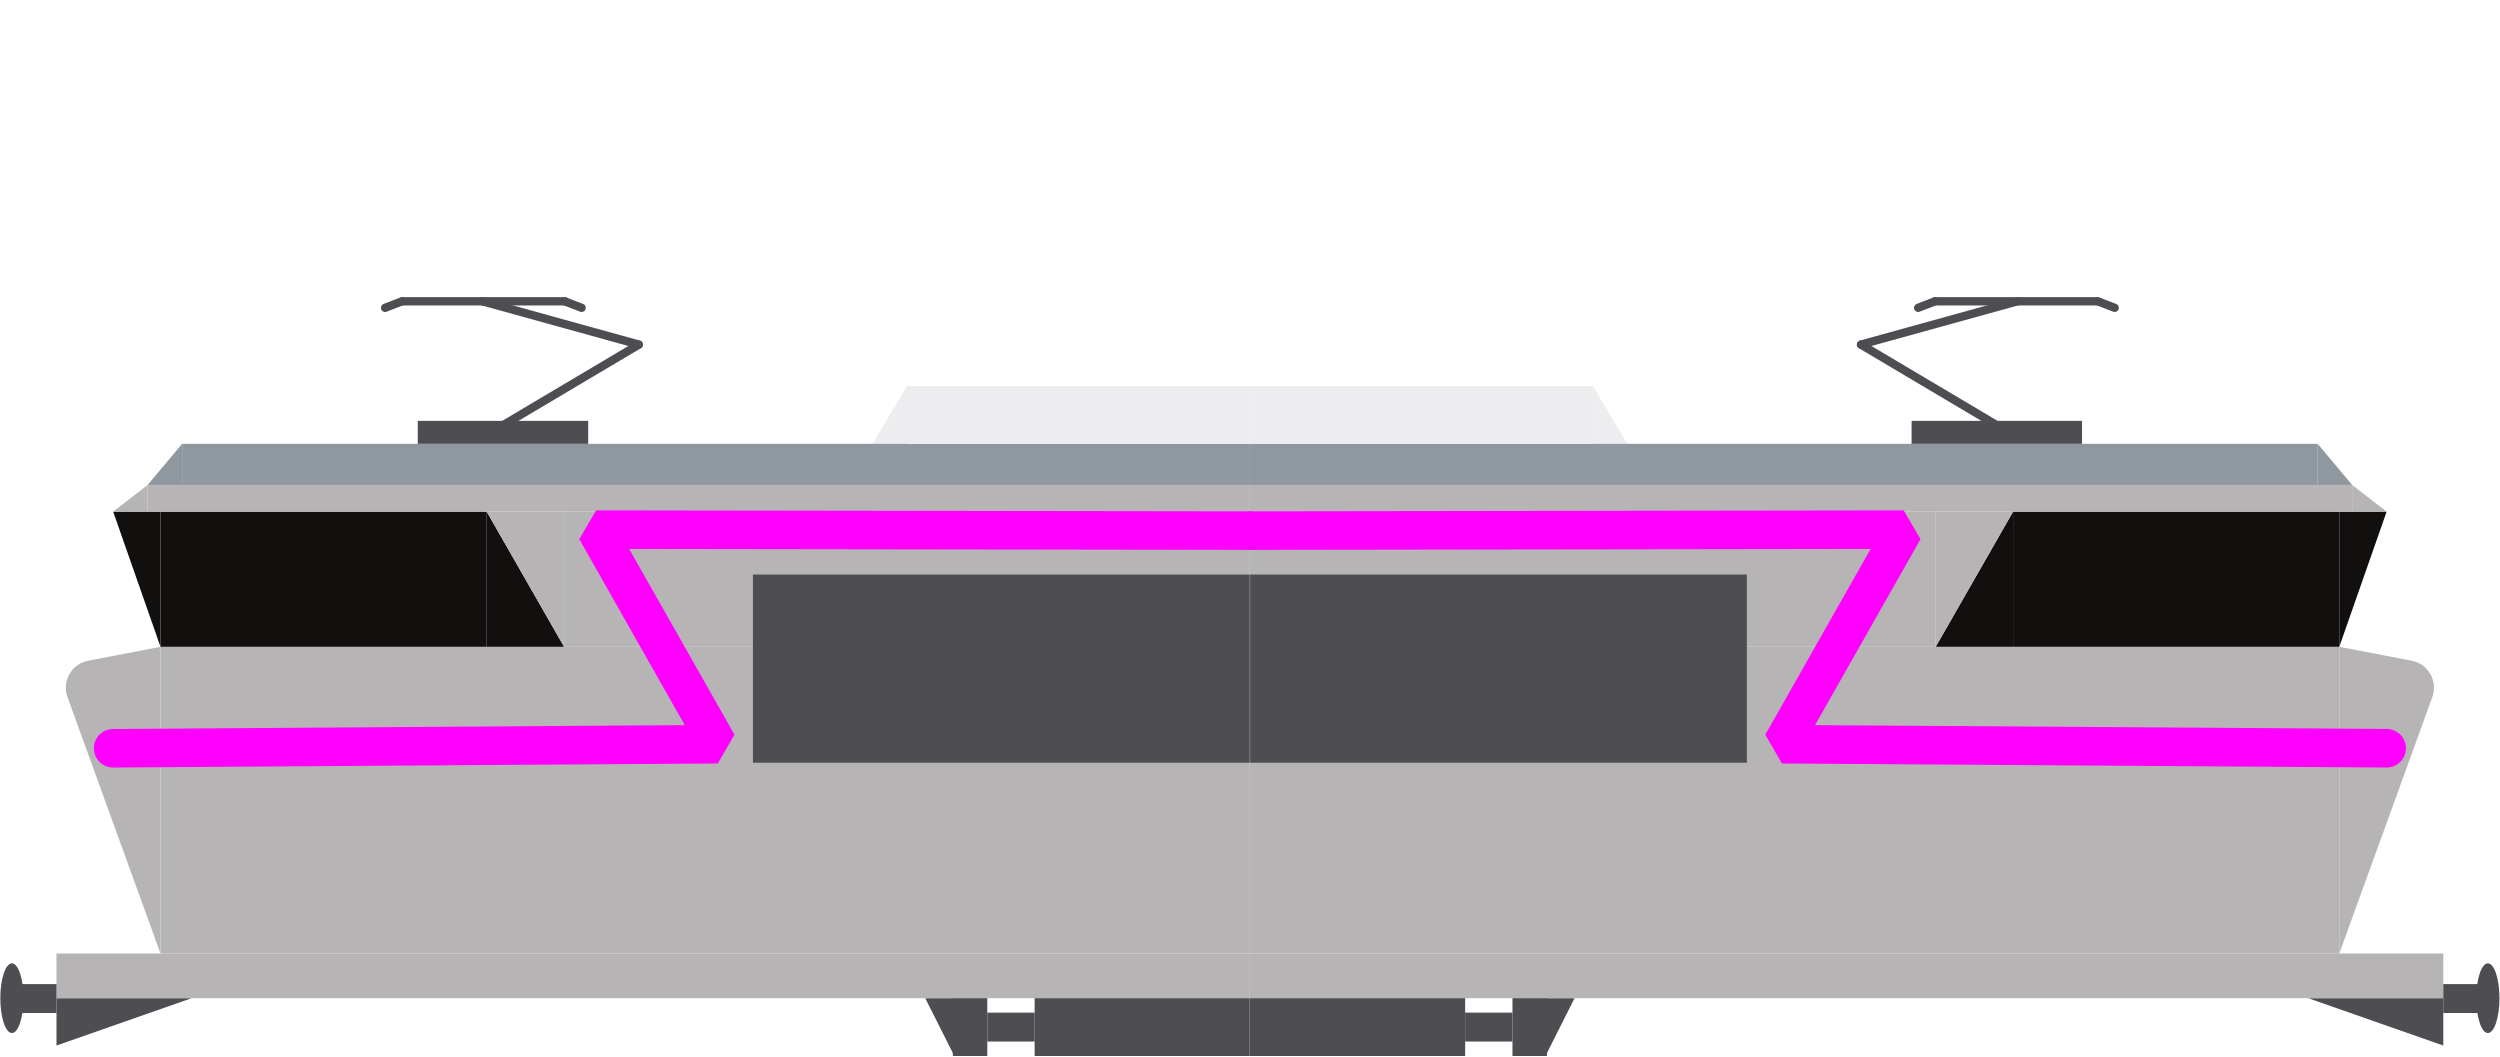
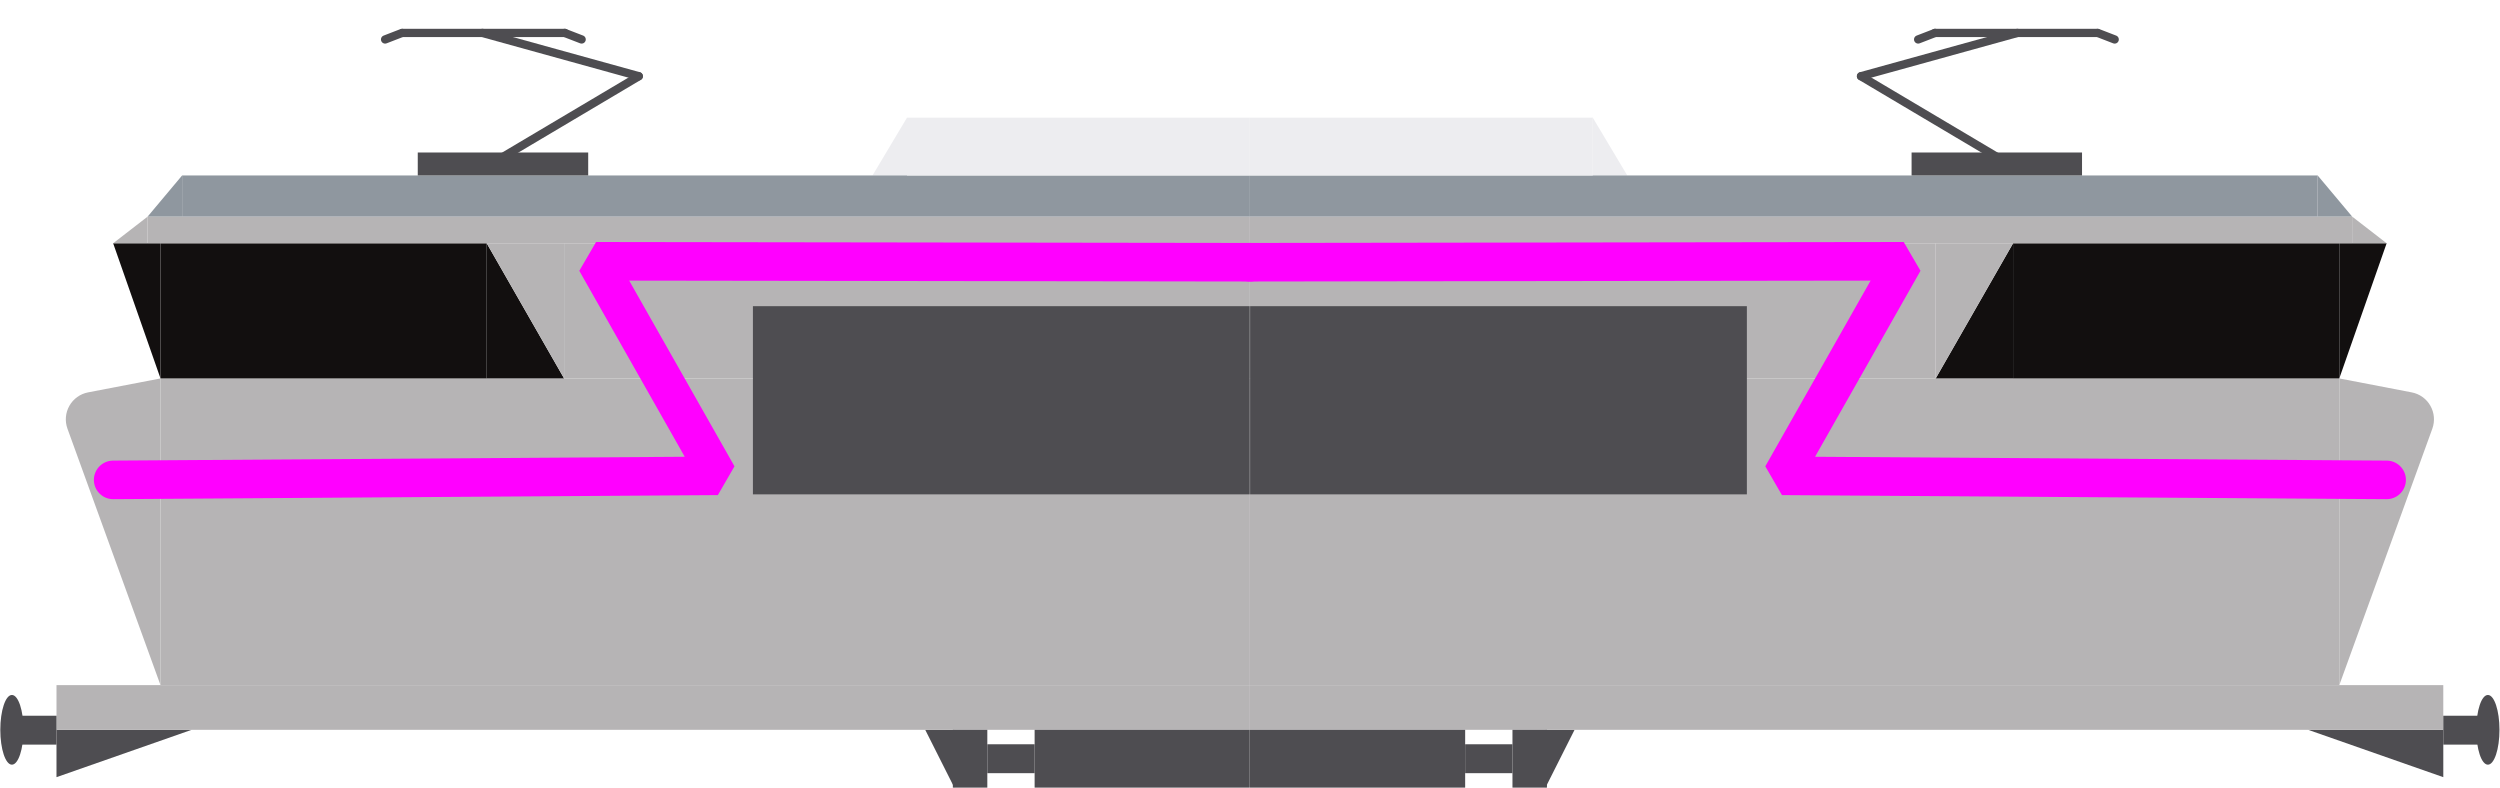
- <svg xmlns="http://www.w3.org/2000/svg" xmlns:ns1="https://www.affinity.studio/" width="108.90" height="46" viewBox="0 -11.69 108.90 46" version="1.1" xml:space="preserve" style="fill-rule:evenodd;clip-rule:evenodd;stroke-linecap:round;stroke-miterlimit:1.5;">
+ <svg xmlns="http://www.w3.org/2000/svg" xmlns:ns1="https://www.affinity.studio/" width="108.90" height="34.31" viewBox="0 0 108.90 34.31" version="1.1" xml:space="preserve" style="fill-rule:evenodd;clip-rule:evenodd;stroke-linecap:round;stroke-miterlimit:1.5;">
  <g transform="matrix(1,0,0,1,-600,-215.5995)">
    <g id="Motrice-livre" ns1:id="Motrice livre" transform="matrix(0.020135,0,0,0.003276,600,215.5995)">
      <g id="caisse">
        <g transform="matrix(2.928575,0,0,305.2893,-1656.702,-40409.437)">
          <path d="M684.261,148.847L684.261,162.205C684.261,162.205 635.279,154.244 615.537,151.036C613.513,150.707 614.035,150.342 616.964,150.038C619.893,149.733 624.937,149.52 630.764,149.454C653.37,149.197 684.261,148.847 684.261,148.847Z" style="fill:rgb(182,180,181);" />
        </g>
        <g transform="matrix(-2.928575,0,0,305.2893,7064.73,-40409.437)">
          <path d="M684.261,148.847L684.261,162.205C684.261,162.205 635.279,154.244 615.537,151.036C613.513,150.707 614.035,150.342 616.964,150.038C619.893,149.733 624.937,149.52 630.764,149.454C653.37,149.197 684.261,148.847 684.261,148.847Z" style="fill:rgb(182,180,181);" />
        </g>
        <g transform="matrix(30.67692,0,0,326.6136,-18286.994,-43868.347)">
          <rect x="607.434" y="149.719" width="76.827" height="12.486" style="fill:rgb(182,180,181);" />
        </g>
        <g transform="matrix(-30.67692,0,0,326.6136,23695.023,-43868.347)">
          <rect x="607.434" y="149.719" width="76.827" height="12.486" style="fill:rgb(182,180,181);" />
        </g>
        <g transform="matrix(19.31163,0,0,143.9254,-10510.174,-18313.541)">
          <rect x="607.434" y="149.719" width="76.827" height="12.486" style="fill:rgb(182,180,181);" />
        </g>
        <g transform="matrix(-19.31163,0,0,143.9254,15918.203,-18313.541)">
          <rect x="607.434" y="149.719" width="76.827" height="12.486" style="fill:rgb(182,180,181);" />
        </g>
        <g transform="matrix(9.18618,0,0,143.9254,-5232.79,-18313.541)">
          <rect x="607.434" y="149.719" width="76.827" height="12.486" style="fill:rgb(18,15,15);" />
        </g>
        <g transform="matrix(-9.18618,0,0,143.9254,10640.819,-18313.541)">
          <rect x="607.434" y="149.719" width="76.827" height="12.486" style="fill:rgb(18,15,15);" />
        </g>
        <g transform="matrix(3.229832,0,0,143.9254,-908.9584,-18313.541)">
          <path d="M607.434,149.719L659.267,162.205L607.434,162.205L607.434,149.719Z" style="fill:rgb(18,15,15);" />
        </g>
        <g transform="matrix(-3.229832,0,0,143.9254,6316.987,-18313.541)">
          <path d="M607.434,149.719L659.267,162.205L607.434,162.205L607.434,149.719Z" style="fill:rgb(18,15,15);" />
        </g>
        <g transform="matrix(-1.975768,-0,0,-143.9254,1547.355,26580.138)">
          <path d="M607.434,149.719L659.267,162.205L607.434,162.205L607.434,149.719Z" style="fill:rgb(18,15,15);" />
        </g>
        <g transform="matrix(1.975768,-0,-0,-143.9254,3860.674,26580.138)">
          <path d="M607.434,149.719L659.267,162.205L607.434,162.205L607.434,149.719Z" style="fill:rgb(18,15,15);" />
        </g>
        <g transform="matrix(-1.214586,-0,0,-61.54701,2802.381,19687.449)">
          <path d="M607.434,149.719L659.267,162.205L607.434,162.205L607.434,149.719Z" style="fill:rgb(78,77,81);" />
        </g>
        <g transform="matrix(1.214586,-0,-0,-61.54701,2605.647,19687.449)">
          <path d="M607.434,149.719L659.267,162.205L607.434,162.205L607.434,149.719Z" style="fill:rgb(78,77,81);" />
        </g>
        <g transform="matrix(0,12.1449,-23.4142,0,3920.106,2327.018)">
          <path d="M607.434,149.719L659.267,162.205L607.434,162.205L607.434,149.719Z" style="fill:rgb(78,77,81);" />
        </g>
        <g transform="matrix(-0,12.1449,23.4142,0,1487.923,2327.018)">
          <path d="M607.434,149.719L659.267,162.205L607.434,162.205L607.434,149.719Z" style="fill:rgb(78,77,81);" />
        </g>
        <g transform="matrix(-3.229832,0,0,-143.9254,3182.274,26580.138)">
          <path d="M607.434,149.719L659.267,162.205L607.434,162.205L607.434,149.719Z" style="fill:rgb(182,180,181);" />
        </g>
        <g transform="matrix(3.229832,0,0,-143.9254,2225.755,26580.138)">
          <path d="M607.434,149.719L659.267,162.205L607.434,162.205L607.434,149.719Z" style="fill:rgb(182,180,181);" />
        </g>
        <g transform="matrix(33.6055,0,0,47.60093,-20290.903,1983.148)">
          <rect x="607.434" y="149.719" width="76.827" height="12.486" style="fill:rgb(182,180,181);" />
        </g>
        <g transform="matrix(-33.6055,0,0,47.60093,25698.932,1983.148)">
          <rect x="607.434" y="149.719" width="76.827" height="12.486" style="fill:rgb(182,180,181);" />
        </g>
        <g transform="matrix(31.03897,0,0,28.41715,-18534.729,-1374.615)">
          <rect x="607.434" y="149.719" width="76.827" height="12.486" style="fill:rgb(182,180,181);" />
        </g>
        <g transform="matrix(-31.03897,0,0,28.41715,23942.758,-1374.615)">
          <rect x="607.434" y="149.719" width="76.827" height="12.486" style="fill:rgb(182,180,181);" />
        </g>
        <g transform="matrix(49.66535,0,0,305.2893,-29799.213,-38685.858)">
          <path d="M606.431,136.152L606.431,137.314L604.929,137.314L606.431,136.152Z" style="fill:rgb(182,180,181);" />
        </g>
        <g transform="matrix(-49.66535,0,0,305.2893,35207.241,-38685.858)">
          <path d="M606.431,136.152L606.431,137.314L604.929,137.314L606.431,136.152Z" style="fill:rgb(182,180,181);" />
        </g>
        <g transform="matrix(49.66535,0,0,661.2079,-28156.415,-88460.385)">
          <path d="M606.431,136.152L606.431,137.314L604.929,137.314L606.431,136.152Z" style="fill:rgb(237,237,240);" />
        </g>
        <g transform="matrix(-49.66535,0,0,661.2079,33564.444,-88460.385)">
          <path d="M606.431,136.152L606.431,137.314L604.929,137.314L606.431,136.152Z" style="fill:rgb(237,237,240);" />
        </g>
        <g transform="matrix(49.66535,0,0,470.5913,-29724.616,-61739.027)">
          <path d="M606.431,136.152L606.431,137.314L604.929,137.314L606.431,136.152Z" style="fill:rgb(143,151,159);" />
        </g>
        <g transform="matrix(-49.66535,0,0,470.5913,35132.645,-61739.027)">
          <path d="M606.431,136.152L606.431,137.314L604.929,137.314L606.431,136.152Z" style="fill:rgb(143,151,159);" />
        </g>
        <g transform="matrix(30.068,0,0,43.8039,-17870.334,-4225.232)">
          <rect x="607.434" y="149.719" width="76.827" height="12.486" style="fill:rgb(143,151,159);" />
        </g>
        <g transform="matrix(-30.068,0,0,43.8039,23278.363,-4225.232)">
          <rect x="607.434" y="149.719" width="76.827" height="12.486" style="fill:rgb(143,151,159);" />
        </g>
        <g transform="matrix(9.655817,0,0,61.54701,-3903.08,-7650.179)">
          <rect x="607.434" y="149.719" width="76.827" height="12.486" style="fill:rgb(237,237,240);" />
        </g>
        <g transform="matrix(-9.655817,0,0,61.54701,9311.109,-7650.179)">
          <rect x="607.434" y="149.719" width="76.827" height="12.486" style="fill:rgb(237,237,240);" />
        </g>
        <g transform="matrix(49.66535,0,0,305.2893,-29738.162,-38433.724)">
          <path d="M603.7,146.794L630.034,146.617L624.735,137.273L653.215,137.314" style="fill:none;stroke:rgb(255,0,255);stroke-width:1.68px;" />
        </g>
        <g transform="matrix(-49.66535,0,0,305.2893,35146.191,-38433.724)">
          <path d="M603.7,146.794L630.034,146.617L624.735,137.273L653.215,137.314" style="fill:none;stroke:rgb(255,0,255);stroke-width:1.68px;" />
        </g>
        <g transform="matrix(293.3121,0,0,193.6395,1507.959,-21038.382)">
          <rect x="2.49" y="158.762" width="1.587" height="3.969" style="fill:rgb(78,77,81);" />
        </g>
        <g transform="matrix(-293.3121,0,0,193.6395,3900.07,-21038.382)">
          <rect x="2.49" y="158.762" width="1.587" height="3.969" style="fill:rgb(78,77,81);" />
        </g>
        <g transform="matrix(232.35,0,0,76.92676,325.2244,-10185.317)">
          <rect x="2.49" y="158.762" width="1.587" height="3.969" style="fill:rgb(78,77,81);" />
        </g>
        <g transform="matrix(-232.35,0,0,76.92676,5082.804,-10185.317)">
          <rect x="2.49" y="158.762" width="1.587" height="3.969" style="fill:rgb(78,77,81);" />
        </g>
        <g transform="matrix(199.806,-728.9763,2.309518,23.91842,203.5892,113.7449)">
          <path d="M4.039,158.762C4.06,158.762 4.078,159.651 4.078,160.746C4.078,161.842 4.06,162.731 4.039,162.731L2.529,162.731C2.508,162.731 2.49,161.842 2.49,160.746C2.49,159.651 2.508,158.762 2.529,158.762L4.039,158.762Z" style="fill:rgb(78,77,81);" />
        </g>
        <g transform="matrix(-199.806,-728.9763,-2.309518,23.91842,5204.44,113.7449)">
          <path d="M4.039,158.762C4.06,158.762 4.078,159.651 4.078,160.746C4.078,161.842 4.06,162.731 4.039,162.731L2.529,162.731C2.508,162.731 2.49,161.842 2.49,160.746C2.49,159.651 2.508,158.762 2.529,158.762L4.039,158.762Z" style="fill:rgb(78,77,81);" />
        </g>
        <g transform="matrix(223.9321,380.9569,-1.206935,26.80652,671.3967,-4834.54)">
          <path d="M4.039,158.762C4.06,158.762 4.078,159.651 4.078,160.746C4.078,161.842 4.06,162.731 4.039,162.731L2.529,162.731C2.508,162.731 2.49,161.842 2.49,160.746C2.49,159.651 2.508,158.762 2.529,158.762L4.039,158.762Z" style="fill:rgb(78,77,81);" />
        </g>
        <g transform="matrix(-223.9321,380.9569,1.206935,26.80652,4736.632,-4834.54)">
          <path d="M4.039,158.762C4.06,158.762 4.078,159.651 4.078,160.746C4.078,161.842 4.06,162.731 4.039,162.731L2.529,162.731C2.508,162.731 2.49,161.842 2.49,160.746C2.49,159.651 2.508,158.762 2.529,158.762L4.039,158.762Z" style="fill:rgb(78,77,81);" />
        </g>
        <g transform="matrix(232.35,-0,0,27.8142,283.5408,-4033.105)">
          <path d="M4.039,158.762C4.06,158.762 4.078,159.651 4.078,160.746C4.078,161.842 4.06,162.731 4.039,162.731L2.529,162.731C2.508,162.731 2.49,161.842 2.49,160.746C2.49,159.651 2.508,158.762 2.529,158.762L4.039,158.762Z" style="fill:rgb(78,77,81);" />
        </g>
        <g transform="matrix(-232.35,-0,-0,27.8142,5124.488,-4033.105)">
          <path d="M4.039,158.762C4.06,158.762 4.078,159.651 4.078,160.746C4.078,161.842 4.06,162.731 4.039,162.731L2.529,162.731C2.508,162.731 2.49,161.842 2.49,160.746C2.49,159.651 2.508,158.762 2.529,158.762L4.039,158.762Z" style="fill:rgb(78,77,81);" />
        </g>
        <g transform="matrix(33.53928,-79.72968,1.632116,25.94184,478.9056,-3426.908)">
          <path d="M3.828,158.762C3.966,158.762 4.078,159.651 4.078,160.746C4.078,161.842 3.966,162.731 3.828,162.731L2.74,162.731C2.602,162.731 2.49,161.842 2.49,160.746C2.49,159.651 2.602,158.762 2.74,158.762L3.828,158.762Z" style="fill:rgb(78,77,81);" />
        </g>
        <g transform="matrix(-33.53928,-79.72968,-1.632116,25.94184,4929.123,-3426.908)">
          <path d="M3.828,158.762C3.966,158.762 4.078,159.651 4.078,160.746C4.078,161.842 3.966,162.731 3.828,162.731L2.74,162.731C2.602,162.731 2.49,161.842 2.49,160.746C2.49,159.651 2.602,158.762 2.74,158.762L3.828,158.762Z" style="fill:rgb(78,77,81);" />
        </g>
        <g transform="matrix(33.549,79.57493,-1.628948,25.94936,1391.692,-3951.364)">
          <path d="M3.828,158.762C3.966,158.762 4.078,159.651 4.078,160.746C4.078,161.842 3.966,162.731 3.828,162.731L2.74,162.731C2.602,162.731 2.49,161.842 2.49,160.746C2.49,159.651 2.602,158.762 2.74,158.762L3.828,158.762Z" style="fill:rgb(78,77,81);" />
        </g>
        <g transform="matrix(-33.549,79.57493,1.628948,25.94936,4016.337,-3951.364)">
          <path d="M3.828,158.762C3.966,158.762 4.078,159.651 4.078,160.746C4.078,161.842 3.966,162.731 3.828,162.731L2.74,162.731C2.602,162.731 2.49,161.842 2.49,160.746C2.49,159.651 2.602,158.762 2.74,158.762L3.828,158.762Z" style="fill:rgb(78,77,81);" />
        </g>
        <g transform="matrix(677.1557,0,0,630.434,-57.26105,-96017.834)">
          <rect x="2.49" y="158.762" width="1.587" height="3.969" style="fill:rgb(78,77,81);" />
        </g>
        <g transform="matrix(-677.1557,0,0,630.434,5465.29,-96017.834)">
          <rect x="2.49" y="158.762" width="1.587" height="3.969" style="fill:rgb(78,77,81);" />
        </g>
        <g transform="matrix(64.5139,0,0,96.81974,1975.33,-5474.953)">
          <rect x="2.49" y="158.762" width="1.587" height="3.969" style="fill:rgb(78,77,81);" />
        </g>
        <g transform="matrix(-64.5139,0,0,96.81974,3432.698,-5474.953)">
          <rect x="2.49" y="158.762" width="1.587" height="3.969" style="fill:rgb(78,77,81);" />
        </g>
        <g transform="matrix(46.99191,0,0,193.6395,1944.37,-21038.382)">
          <rect x="2.49" y="158.762" width="1.587" height="3.969" style="fill:rgb(78,77,81);" />
        </g>
        <g transform="matrix(-46.99191,0,0,193.6395,3463.659,-21038.382)">
          <rect x="2.49" y="158.762" width="1.587" height="3.969" style="fill:rgb(78,77,81);" />
        </g>
        <g transform="matrix(49.66535,0,0,305.2893,-29842.299,-38852.03)">
          <ellipse cx="601.386" cy="159.05" rx="0.505" ry="1.518" style="fill:rgb(78,77,81);" />
        </g>
        <g transform="matrix(-49.66535,0,0,305.2893,35250.328,-38852.03)">
          <ellipse cx="601.386" cy="159.05" rx="0.505" ry="1.518" style="fill:rgb(78,77,81);" />
        </g>
        <g transform="matrix(49.66535,0,0,608.7223,-29799.213,-86820.123)">
          <rect x="600.518" y="158.261" width="1.943" height="0.631" style="fill:rgb(78,77,81);" />
        </g>
        <g transform="matrix(-49.66535,0,0,608.7223,35207.241,-86820.123)">
          <rect x="600.518" y="158.261" width="1.943" height="0.631" style="fill:rgb(78,77,81);" />
        </g>
      </g>
      <g id="bogie-1" transform="matrix(26.5019,0,0,205.885,874.1659,-23133.661)">
        <ellipse cx="11.985" cy="169.675" rx="0.937" ry="0.741" style="fill:none;" />
      </g>
      <g id="bogie-2" transform="matrix(-26.5019,0,0,205.885,4533.863,-23133.661)">
        <ellipse cx="11.985" cy="169.675" rx="0.937" ry="0.741" style="fill:none;" />
      </g>
      <g id="fenetre" transform="matrix(361.4817,0,-0,256.6111,-70114.398,-29906.308)">
                
            </g>
    </g>
  </g>
  <defs>
    <radialGradient id="_Radial1" cx="0" cy="0" r="1" gradientUnits="userSpaceOnUse" gradientTransform="matrix(7.485527,0,0,11.05006,208.5414,140.1534)">
      <stop offset="0" style="stop-color:rgb(249,220,162);stop-opacity:0.7" />
      <stop offset="1" style="stop-color:rgb(241,188,101);stop-opacity:0.7" />
    </radialGradient>
  </defs>
</svg>
